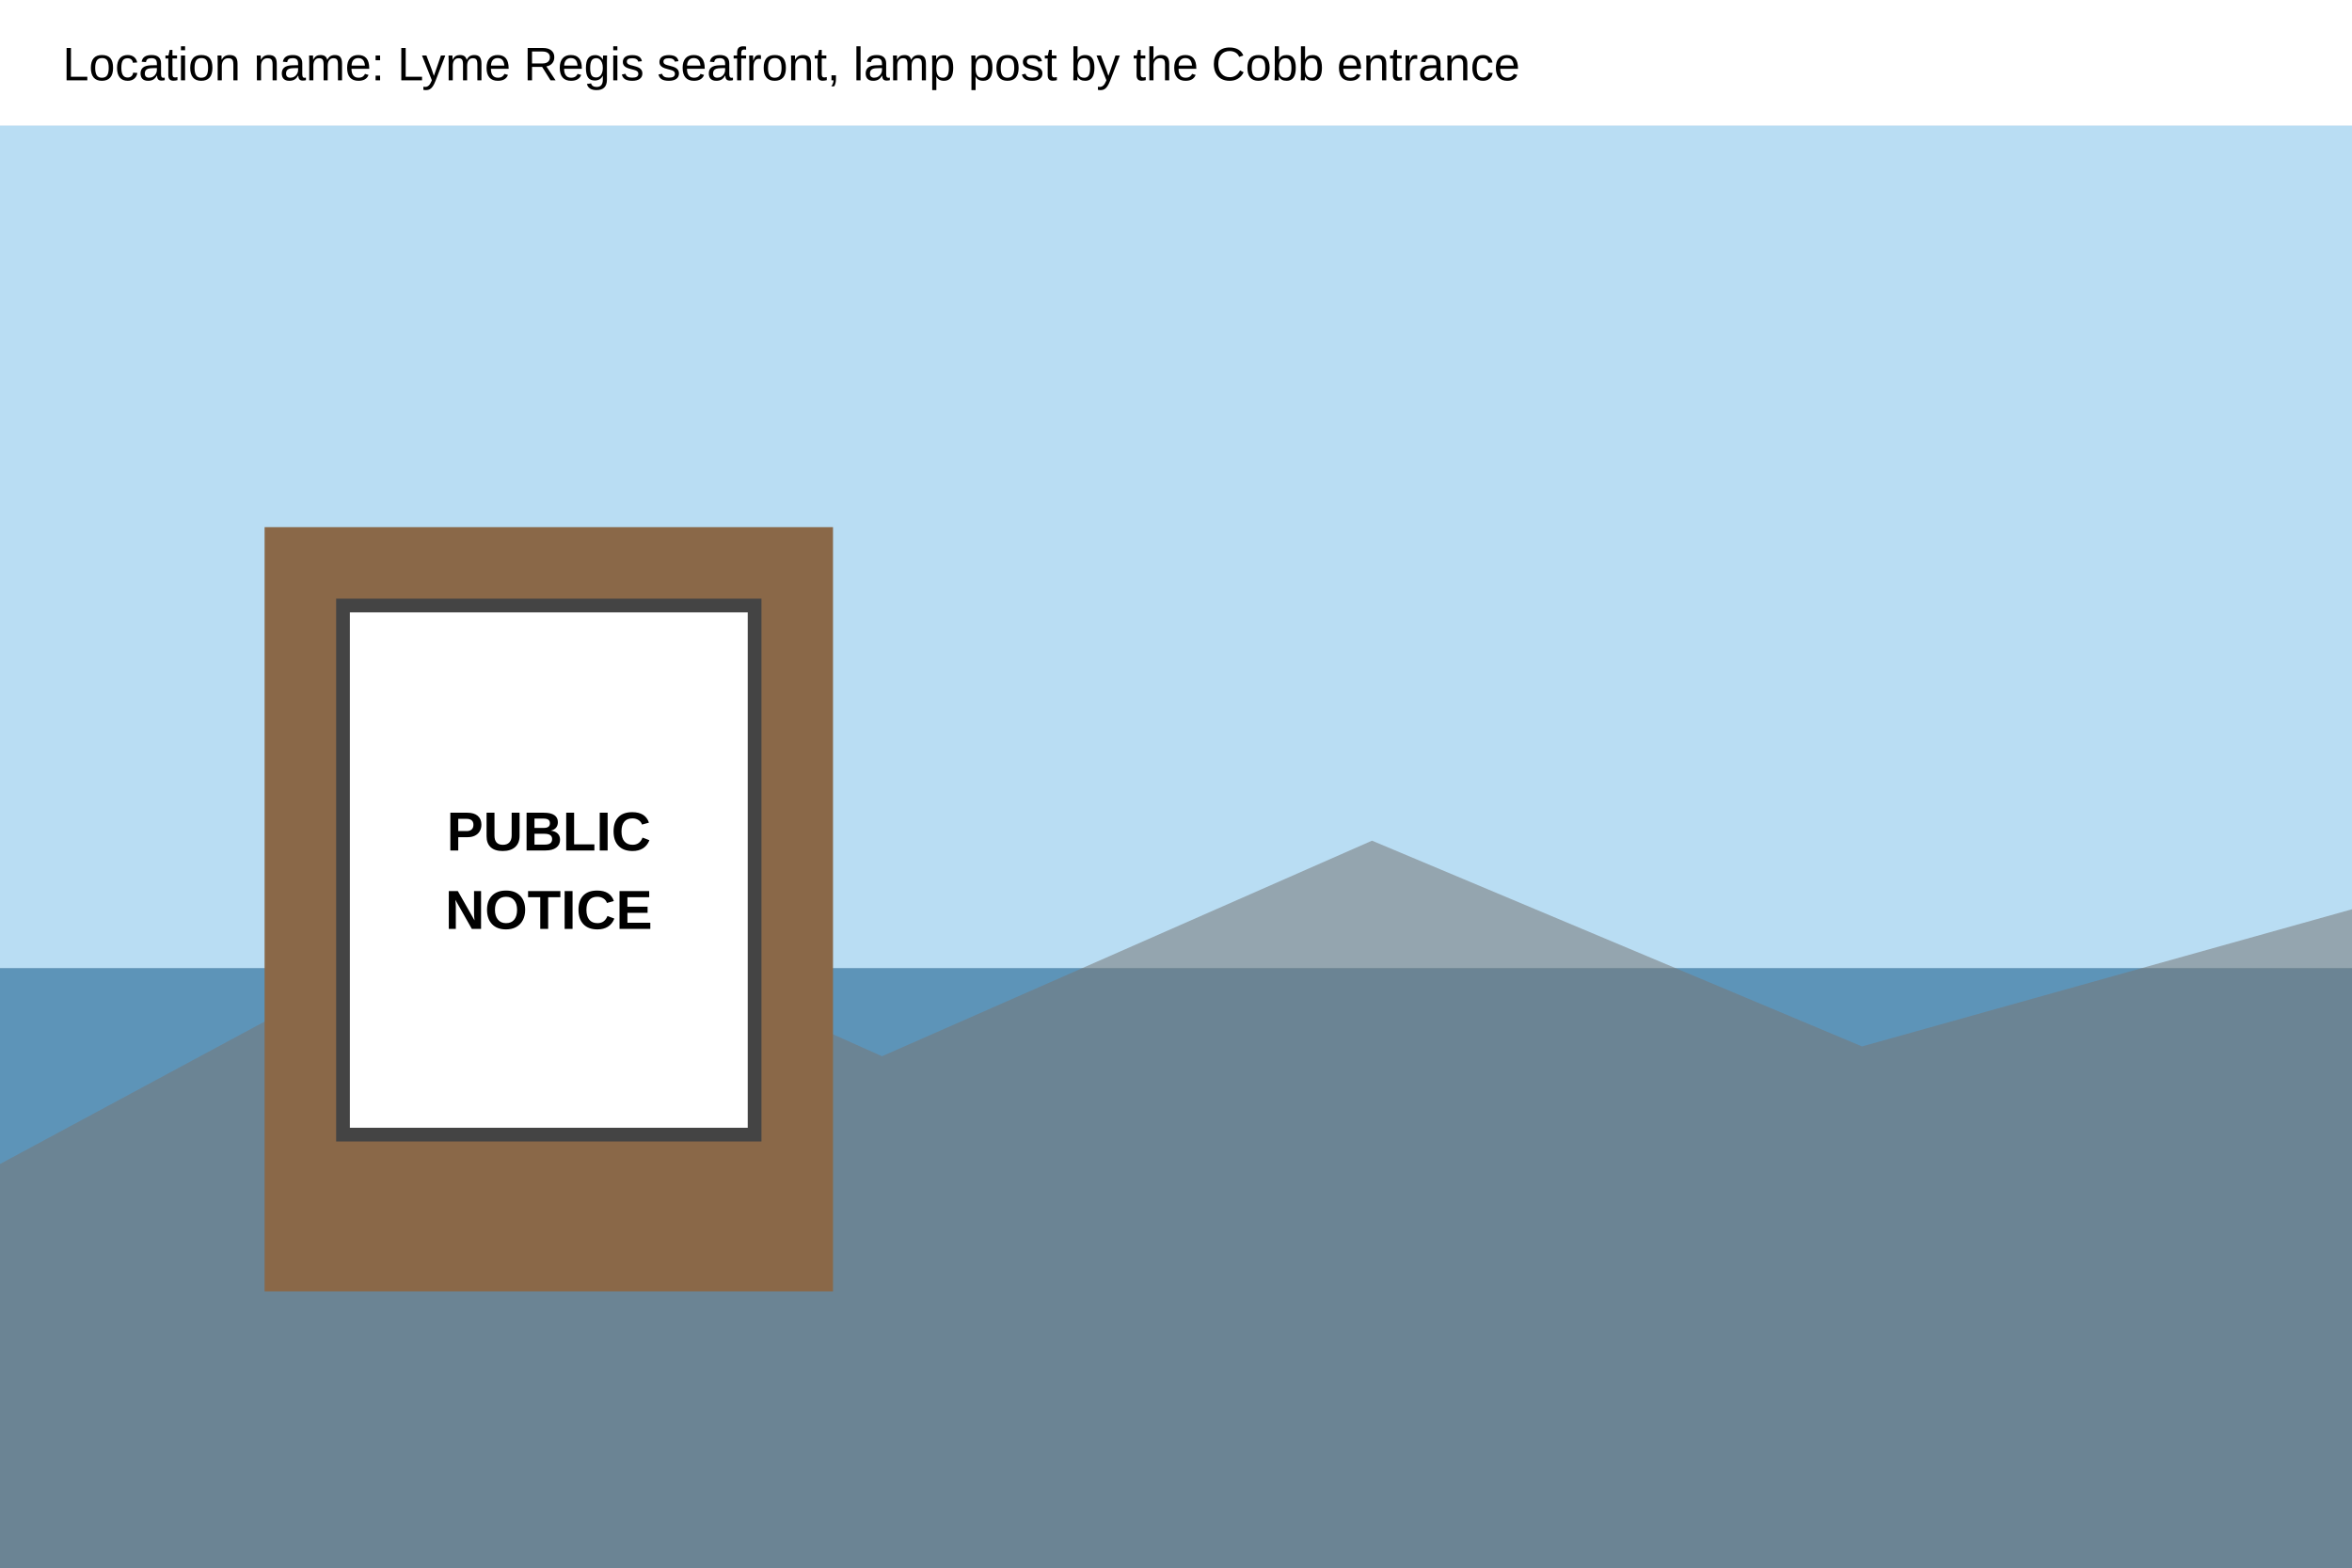
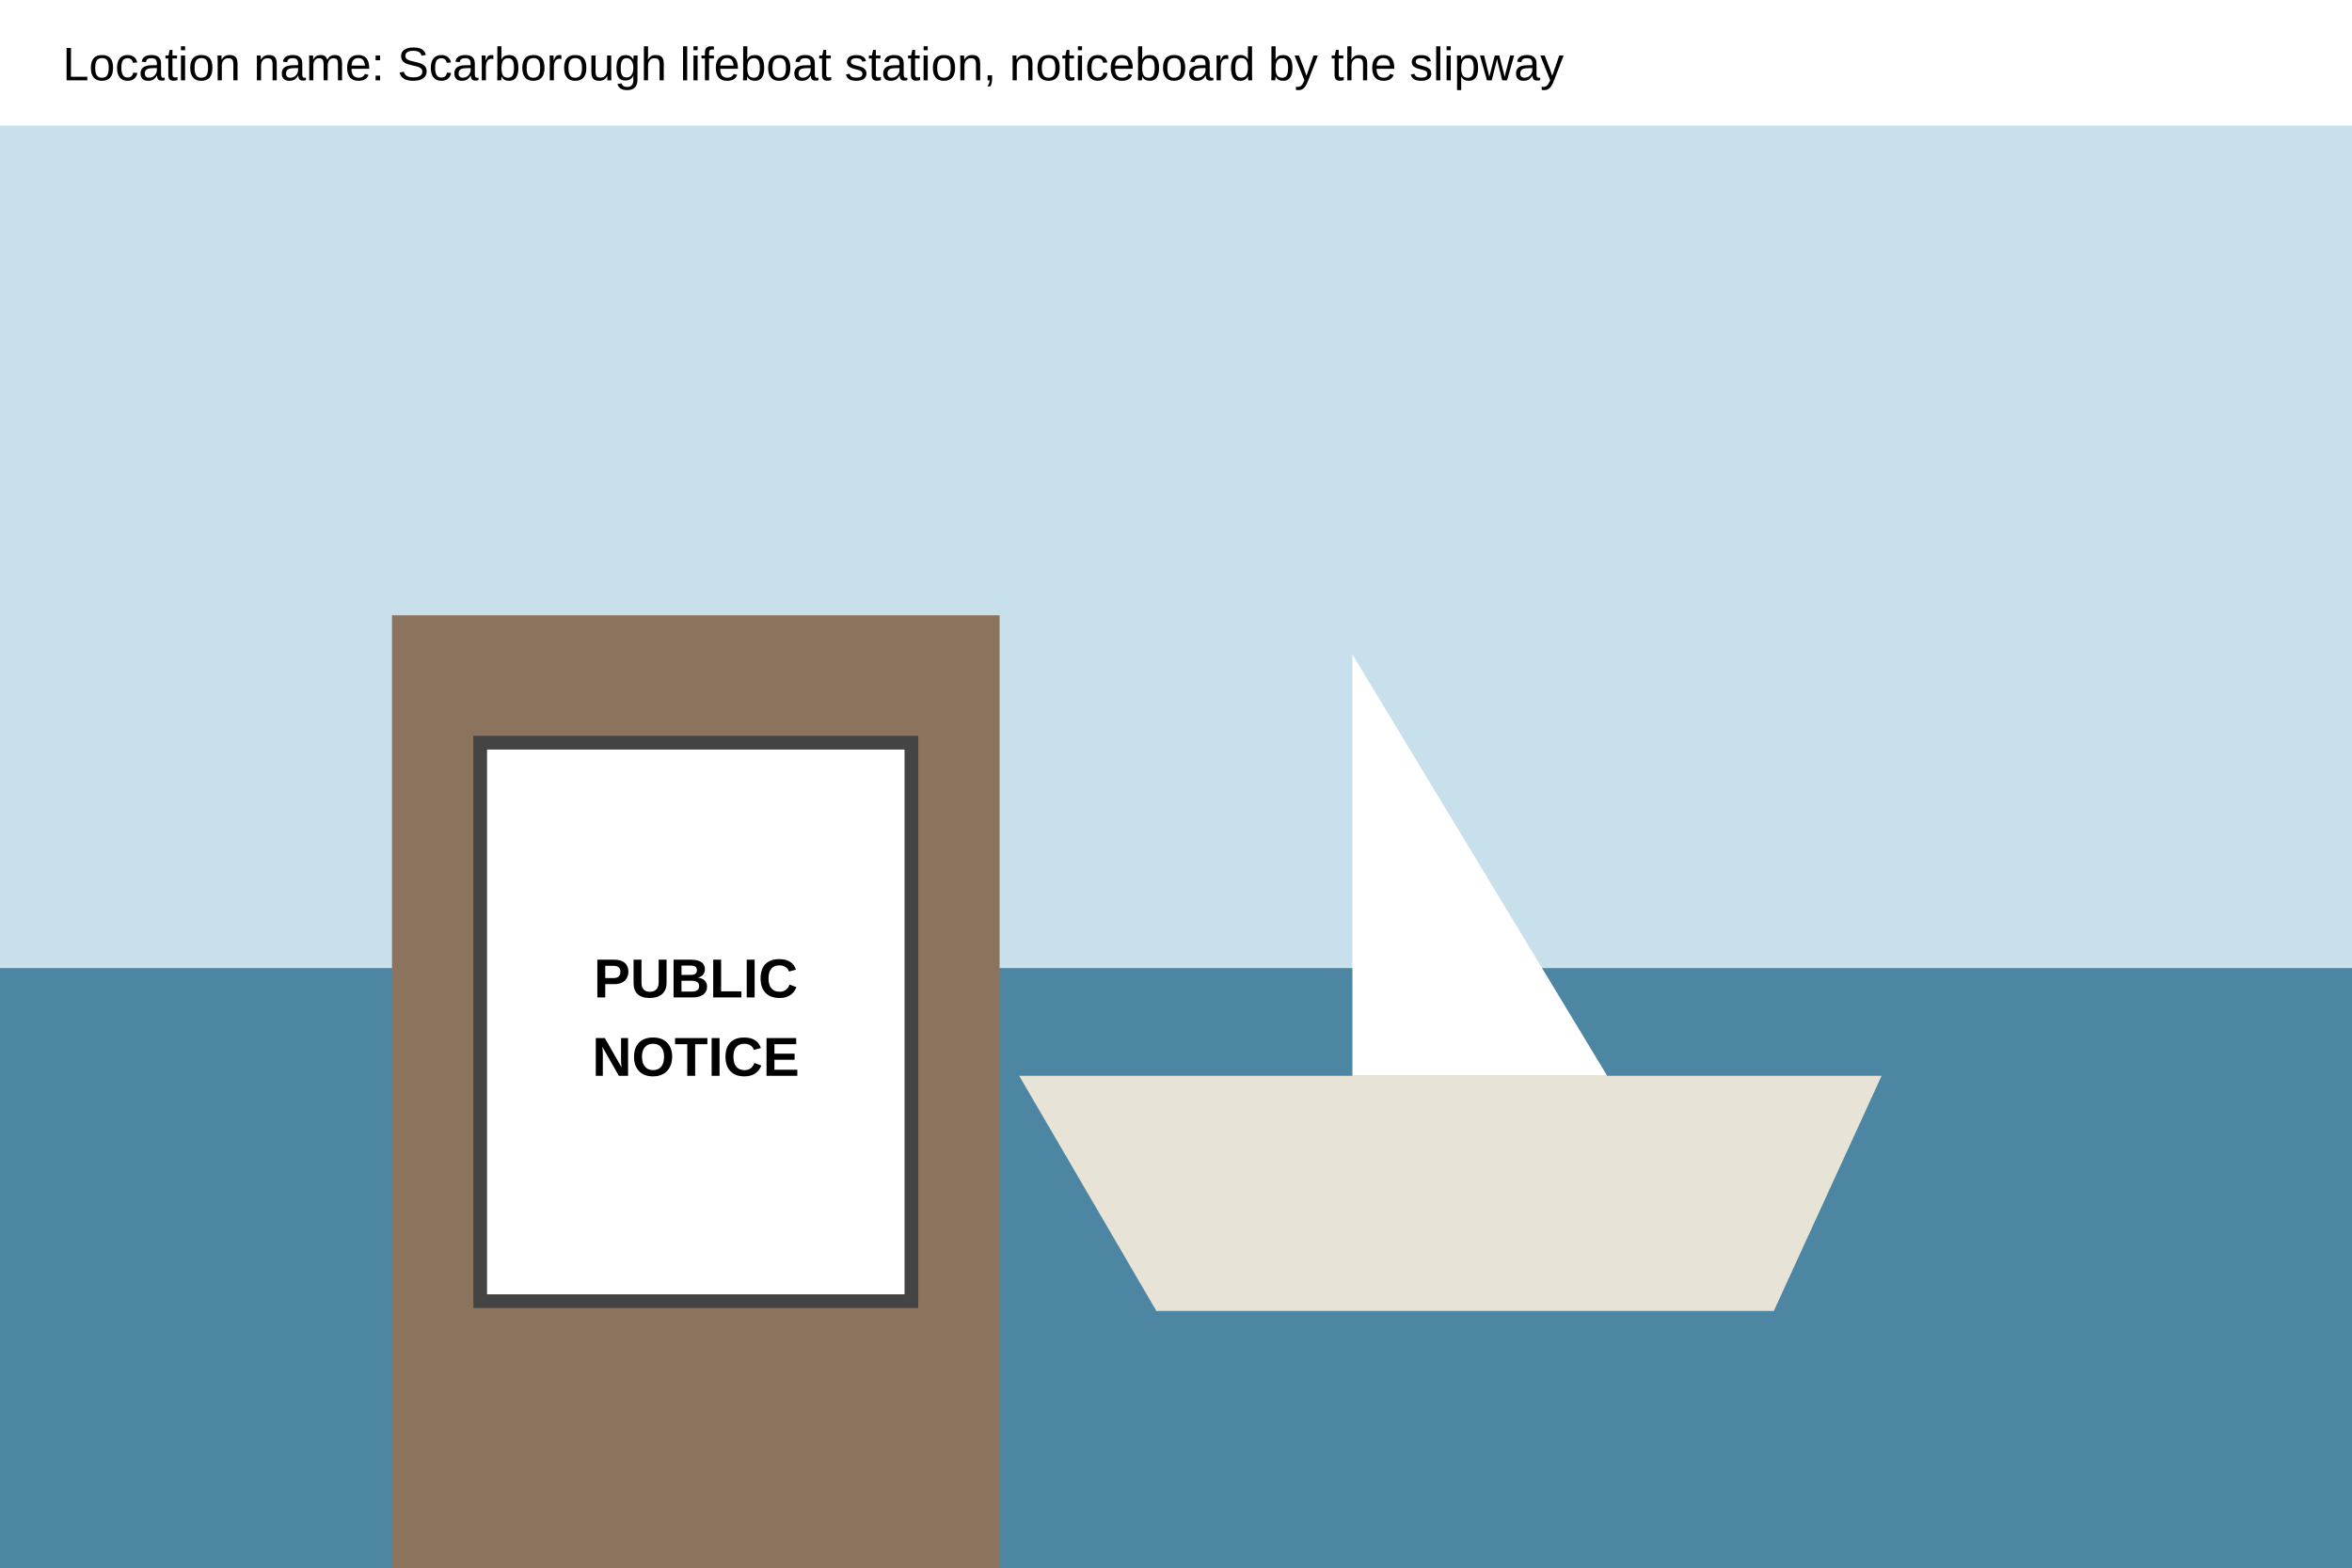
<svg xmlns="http://www.w3.org/2000/svg" width="1200" height="800" viewBox="0 0 1200 800">
  <g transform="translate(0 64)">
-     <rect width="1200" height="430" fill="#b9ddf3" />
-     <rect y="430" width="1200" height="370" fill="#5d94b8" />
-     <path d="M0 530L260 390l190 85 250-110 250 105 250-70v400H0z" fill="#777" opacity=".55" />
-     <rect x="135" y="205" width="290" height="390" fill="#8a6848" />
-     <rect x="175" y="245" width="210" height="270" fill="#fff" stroke="#444" stroke-width="7" />
-     <text x="280" y="370" text-anchor="middle" font-family="Arial" font-size="28" font-weight="700">PUBLIC</text>
-     <text x="280" y="410" text-anchor="middle" font-family="Arial" font-size="28" font-weight="700">NOTICE</text>
+     <rect width="1200" height="430" fill="#c8dfec" />
+     <rect y="430" width="1200" height="370" fill="#4c86a3" />
+     <path d="M520 485h440l-55 120H590z" fill="#e7e3d6" />
+     <path d="M690 485V270l130 215z" fill="#fff" />
+     <path d="M200 800V250h310v550z" fill="#8c735d" />
+     <rect x="245" y="315" width="220" height="285" fill="#fff" stroke="#444" stroke-width="7" />
+     <text x="355" y="445" text-anchor="middle" font-family="Arial" font-size="28" font-weight="700">PUBLIC</text>
+     <text x="355" y="485" text-anchor="middle" font-family="Arial" font-size="28" font-weight="700">NOTICE</text>
  </g>
  <rect width="1200" height="64" fill="#fff" />
-   <text x="32" y="41" font-family="Arial" font-size="24">Location name: Lyme Regis seafront, lamp post by the Cobb entrance</text>
+   <text x="32" y="41" font-family="Arial" font-size="24">Location name: Scarborough lifeboat station, noticeboard by the slipway</text>
</svg>
